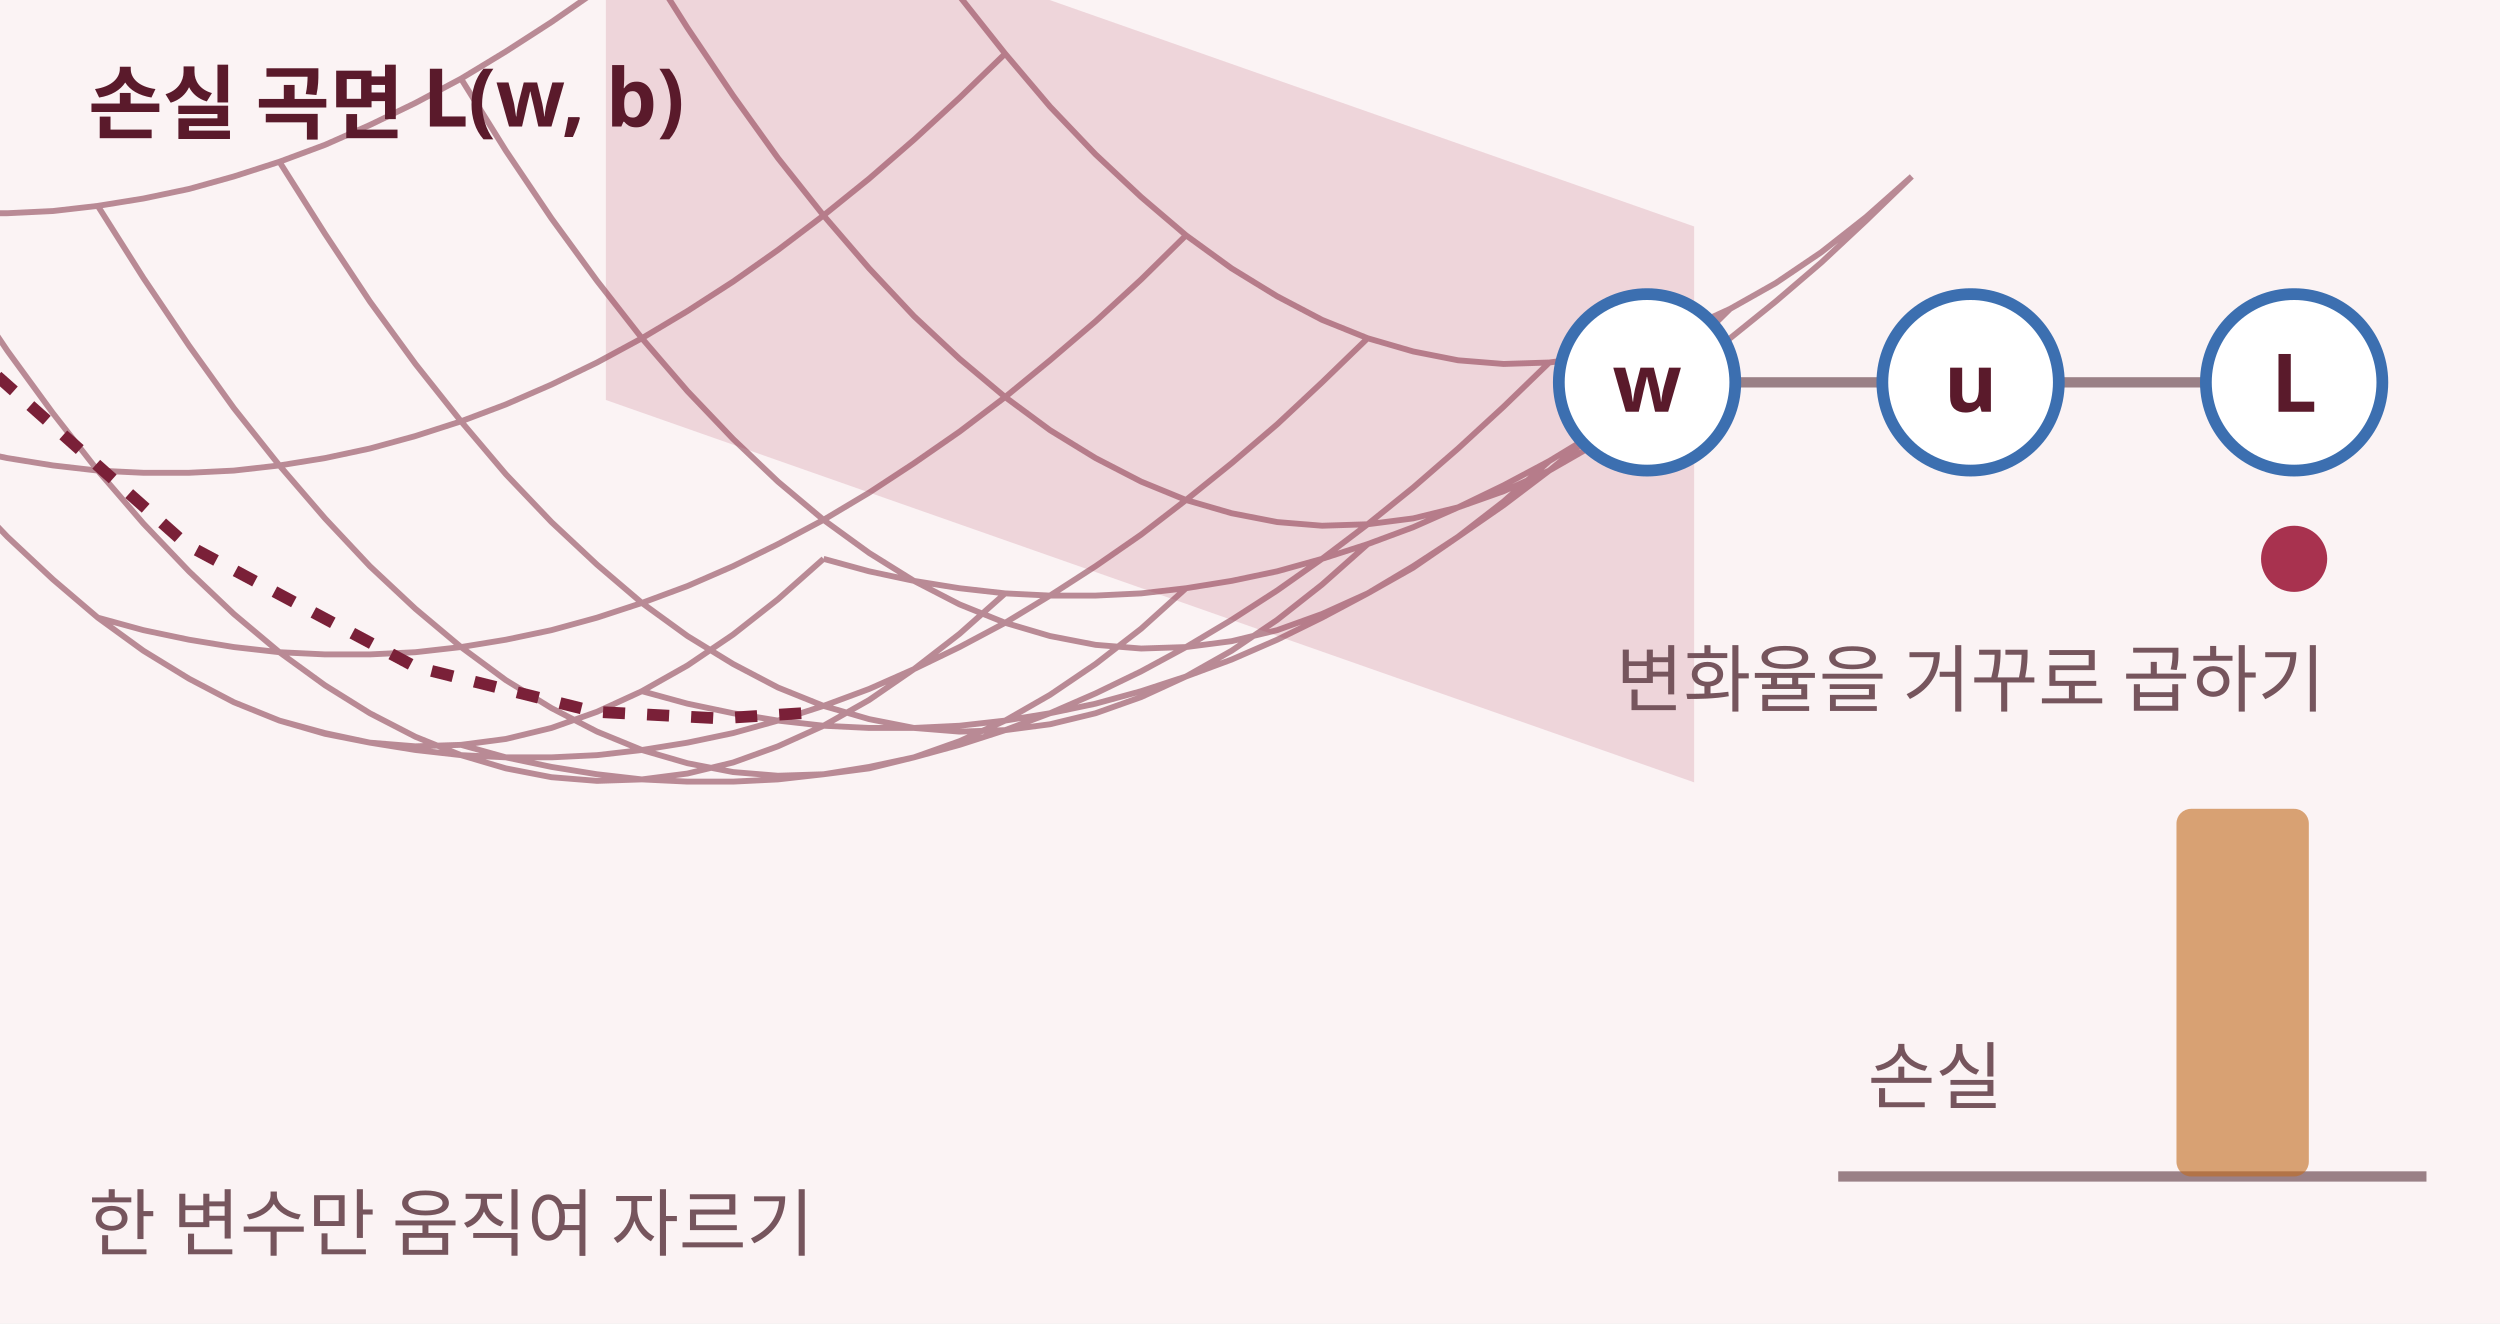
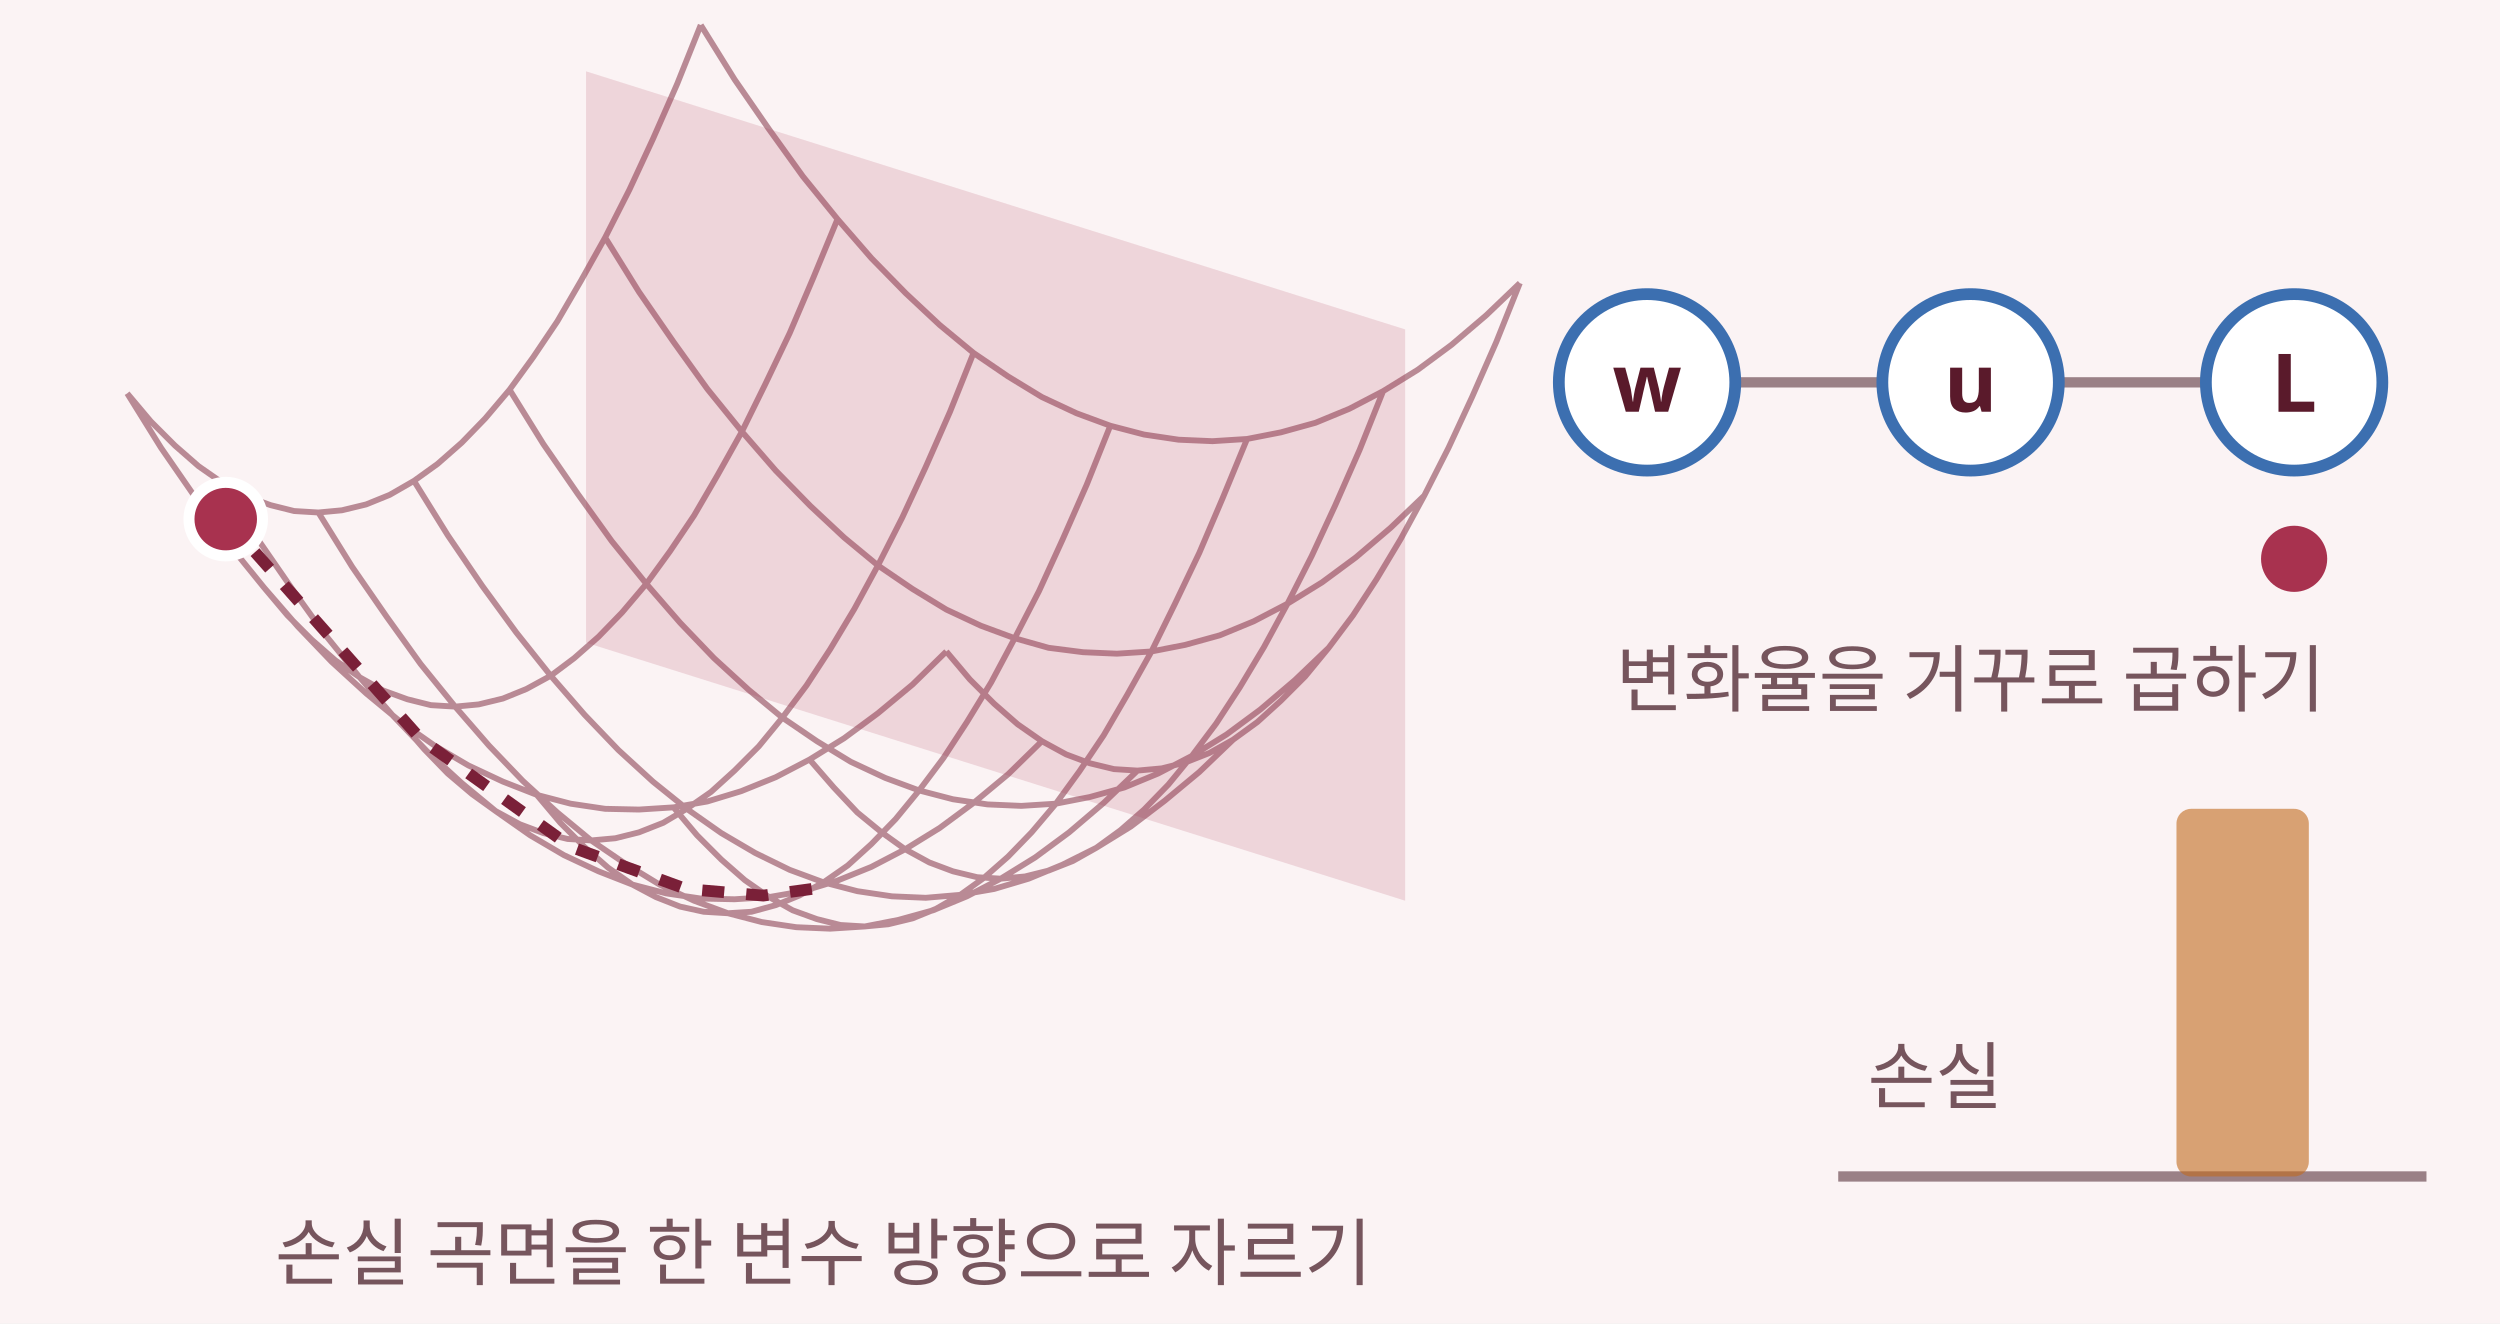
<svg xmlns="http://www.w3.org/2000/svg" class="dx-ill" viewBox="0 0 340 180" role="img" aria-label="그릇 모양 손실 곡면 위를 세로 면이 지나가며 단면을 자르고, 점 하나가 기울기 반대쪽으로 걸어 바닥에 닿는 동안 오른쪽 계산 그래프에서는 변화율이 손실에서 가중치 쪽으로 거꾸로 전해지는 과정을 보여 주는 시각적 비유">
  <style>
.dx-ill-bg{fill:#fbf3f4}
.dx-ill-mesh{stroke:#b98a95;stroke-width:.8;fill:none}
.dx-ill-wall{fill:#a8324f;opacity:.16;animation:dx-ill-slide 6s ease-in-out infinite alternate}
.dx-ill-path{stroke:#7a2038;stroke-width:1.6;fill:none;stroke-dasharray:3 3}
.dx-ill-dot{fill:#a8324f;stroke:#fff;stroke-width:1.5;animation:dx-ill-walk 6s ease-in-out infinite}
.dx-ill-label{font:600 11px sans-serif;fill:#5a1a2b}
.dx-ill-small{font:500 10px sans-serif;fill:#76555d}
.dx-ill-node{fill:#fff;stroke:#3c6fb0;stroke-width:1.6}
.dx-ill-edge{stroke:#9a8086;stroke-width:1.4;fill:none}
.dx-ill-pulse{fill:#a8324f;animation:dx-ill-back 6s linear infinite}
.dx-ill-bar{fill:#c26a1d;opacity:.6;transform-box:fill-box;transform-origin:center bottom;animation:dx-ill-loss 6s ease-in-out infinite}
- @keyframes dx-ill-slide{0%{transform:translate(0,0)}100%{transform:translate(-88.8px,31.2px)}}
- @keyframes dx-ill-walk{0%{transform:translate(0.0px,0.0px)}18%{transform:translate(39.2px,34.9px)}36%{transform:translate(70.3px,51.6px)}52%{transform:translate(94.7px,57.7px)}66%{transform:translate(111.7px,58.6px)}80%{transform:translate(122.8px,57.8px)}100%{transform:translate(122.8px,57.8px)}}
+ @keyframes dx-ill-slide{0%{transform:translate(0,0)}100%{transform:translate(-46.8px,30.1px)}}
+ @keyframes dx-ill-walk{0%{transform:translate(0.0px,0.0px)}18%{transform:translate(26.5px,29.9px)}36%{transform:translate(47.1px,44.6px)}52%{transform:translate(62.6px,50.3px)}66%{transform:translate(73.1px,51.2px)}80%{transform:translate(79.8px,50.3px)}100%{transform:translate(79.8px,50.3px)}}
@keyframes dx-ill-back{0%,10%{transform:translate(0,0);opacity:0}15%{opacity:1}45%{transform:translate(-44px,0);opacity:1}80%{transform:translate(-88px,0);opacity:1}90%,100%{transform:translate(-88px,0);opacity:0}}
@keyframes dx-ill-loss{0%{transform:scaleY(1)}18%{transform:scaleY(.6)}36%{transform:scaleY(.36)}52%{transform:scaleY(.2)}66%{transform:scaleY(.12)}80%,100%{transform:scaleY(.07)}}
html[data-motion=reduce] .dx-ill-wall,html[data-motion=reduce] .dx-ill-dot,html[data-motion=reduce] .dx-ill-pulse,html[data-motion=reduce] .dx-ill-bar{animation:none}
- html[data-motion=reduce] .dx-ill-dot{transform:translate(122.8px,57.8px)}
+ html[data-motion=reduce] .dx-ill-dot{transform:translate(79.8px,50.3px)}
html[data-motion=reduce] .dx-ill-bar{transform:scaleY(.07)}
- @media(prefers-reduced-motion:reduce){.dx-ill-wall,.dx-ill-dot,.dx-ill-pulse,.dx-ill-bar{animation:none}.dx-ill-dot{transform:translate(122.8px,57.8px)}.dx-ill-bar{transform:scaleY(.07)}}
+ @media(prefers-reduced-motion:reduce){.dx-ill-wall,.dx-ill-dot,.dx-ill-pulse,.dx-ill-bar{animation:none}.dx-ill-dot{transform:translate(79.8px,50.3px)}.dx-ill-bar{transform:scaleY(.07)}}
</style>
  <rect class="dx-ill-bg" width="340" height="180" />
-   <path class="dx-ill-mesh" d="M112.0 -28.0L105.8 -22.0L99.7 -16.3L93.5 -11.0L87.3 -6.0L81.2 -1.3L75.0 3.0L68.8 7.0L62.7 10.7L56.5 14.0L50.3 17.0L44.2 19.7L38.0 22.0L31.8 24.0L25.7 25.7L19.5 27.0L13.3 28.0L7.2 28.7L1.0 29.0L-5.2 29.0L-11.3 28.7L-17.5 28.0L-23.7 27.0L-29.8 25.7L-36.0 24.0M112.0 -28.0L118.2 -18.2L124.3 -9.0L130.5 -0.5L136.7 7.3L142.8 14.5L149.0 21.0L155.2 26.8L161.3 32.0L167.5 36.5L173.7 40.3L179.8 43.5L186.0 46.0L192.2 47.8L198.3 49.0L204.5 49.5L210.7 49.3L216.8 48.5L223.0 47.0L229.2 44.8L235.3 42.0L241.5 38.5L247.7 34.3L253.8 29.5L260.0 24.0M136.7 7.3L130.5 13.3L124.3 19.0L118.2 24.3L112.0 29.3L105.8 34.0L99.7 38.3L93.5 42.3L87.3 46.0L81.2 49.3L75.0 52.3L68.8 55.0L62.7 57.3L56.5 59.3L50.3 61.0L44.2 62.3L38.0 63.3L31.8 64.0L25.7 64.3L19.5 64.3L13.3 64.0L7.2 63.3L1.0 62.3L-5.2 61.0L-11.3 59.3M87.3 -6.0L93.5 3.8L99.7 13.0L105.8 21.5L112.0 29.3L118.2 36.5L124.3 43.0L130.5 48.8L136.7 54.0L142.8 58.5L149.0 62.3L155.2 65.5L161.3 68.0L167.5 69.8L173.7 71.0L179.8 71.5L186.0 71.3L192.2 70.5L198.3 69.0L204.5 66.8L210.7 64.0L216.8 60.5L223.0 56.3L229.2 51.5L235.3 46.0M161.3 32.0L155.2 38.0L149.0 43.7L142.8 49.0L136.7 54.0L130.5 58.7L124.3 63.0L118.2 67.0L112.0 70.7L105.8 74.0L99.7 77.0L93.5 79.7L87.3 82.0L81.2 84.0L75.0 85.7L68.8 87.0L62.7 88.0L56.5 88.7L50.3 89.0L44.2 89.0L38.0 88.7L31.8 88.0L25.7 87.0L19.5 85.7L13.3 84.0M62.7 10.7L68.8 20.5L75.0 29.7L81.2 38.2L87.3 46.0L93.5 53.2L99.7 59.7L105.8 65.5L112.0 70.7L118.2 75.2L124.3 79.0L130.5 82.2L136.7 84.7L142.8 86.5L149.0 87.7L155.2 88.2L161.3 88.0L167.5 87.2L173.7 85.7L179.8 83.5L186.0 80.7L192.2 77.2L198.3 73.0L204.5 68.2L210.7 62.7M186.0 46.0L179.8 52.0L173.7 57.7L167.5 63.0L161.3 68.0L155.2 72.7L149.0 77.0L142.8 81.0L136.7 84.7L130.5 88.0L124.3 91.0L118.2 93.7L112.0 96.0L105.8 98.0L99.7 99.7L93.5 101.0L87.3 102.0L81.2 102.7L75.0 103.0L68.8 103.0L62.7 102.7L56.5 102.0L50.3 101.0L44.2 99.7L38.0 98.0M38.0 22.0L44.2 31.8L50.3 41.0L56.5 49.5L62.7 57.3L68.8 64.5L75.0 71.0L81.2 76.8L87.3 82.0L93.5 86.5L99.7 90.3L105.8 93.5L112.0 96.0L118.2 97.8L124.3 99.0L130.5 99.5L136.7 99.3L142.8 98.5L149.0 97.0L155.2 94.8L161.3 92.0L167.5 88.5L173.7 84.3L179.8 79.5L186.0 74.0M210.7 49.3L204.5 55.3L198.3 61.0L192.2 66.3L186.0 71.3L179.8 76.0L173.7 80.3L167.5 84.3L161.3 88.0L155.2 91.3L149.0 94.3L142.8 97.0L136.7 99.3L130.5 101.3L124.3 103.0L118.2 104.3L112.0 105.3L105.8 106.0L99.7 106.3L93.5 106.3L87.3 106.0L81.2 105.3L75.0 104.3L68.8 103.0L62.7 101.3M13.3 28.0L19.5 37.8L25.7 47.0L31.8 55.5L38.0 63.3L44.2 70.5L50.3 77.0L56.5 82.8L62.7 88.0L68.8 92.5L75.0 96.3L81.2 99.5L87.3 102.0L93.5 103.8L99.7 105.0L105.8 105.5L112.0 105.3L118.2 104.5L124.3 103.0L130.5 100.8L136.7 98.0L142.8 94.5L149.0 90.3L155.2 85.5L161.3 80.0M235.3 42.0L229.2 48.0L223.0 53.7L216.8 59.0L210.7 64.0L204.5 68.7L198.3 73.0L192.2 77.0L186.0 80.7L179.8 84.0L173.7 87.0L167.5 89.7L161.3 92.0L155.2 94.0L149.0 95.7L142.8 97.0L136.7 98.0L130.5 98.7L124.3 99.0L118.2 99.0L112.0 98.7L105.8 98.0L99.7 97.0L93.5 95.7L87.3 94.0M-11.3 28.7L-5.2 38.5L1.0 47.7L7.2 56.2L13.3 64.0L19.5 71.2L25.7 77.7L31.8 83.5L38.0 88.7L44.2 93.2L50.3 97.0L56.5 100.2L62.7 102.7L68.8 104.5L75.0 105.7L81.2 106.2L87.3 106.0L93.5 105.2L99.7 103.7L105.8 101.5L112.0 98.7L118.2 95.2L124.3 91.0L130.5 86.2L136.7 80.7M260.0 24.0L253.8 30.0L247.7 35.7L241.5 41.0L235.3 46.0L229.2 50.7L223.0 55.0L216.8 59.0L210.7 62.7L204.5 66.0L198.3 69.0L192.2 71.7L186.0 74.0L179.8 76.0L173.7 77.7L167.5 79.0L161.3 80.0L155.2 80.7L149.0 81.0L142.8 81.0L136.7 80.7L130.5 80.0L124.3 79.0L118.2 77.7L112.0 76.0M-36.0 24.0L-29.8 33.8L-23.7 43.0L-17.5 51.5L-11.3 59.3L-5.2 66.5L1.0 73.0L7.2 78.8L13.3 84.0L19.5 88.5L25.7 92.3L31.8 95.5L38.0 98.0L44.2 99.8L50.3 101.0L56.5 101.5L62.7 101.3L68.8 100.5L75.0 99.0L81.2 96.8L87.3 94.0L93.5 90.5L99.7 86.3L105.8 81.5L112.0 76.0" />
-   <path class="dx-ill-wall" d="M82.4 54.4L230.4 106.4L230.4 30.8L82.4 -21.2Z" />
-   <path class="dx-ill-path" d="M-13.8 39.2L25.4 74.1L56.5 90.7L80.9 96.8L97.9 97.7L109.0 97.0" />
-   <circle class="dx-ill-dot" cx="-13.8" cy="39.2" r="5" />
-   <text class="dx-ill-label" x="12" y="18">손실 곡면 L(w, b)</text>
-   <text class="dx-ill-small" x="12" y="170">한 변수만 움직여 자르기</text>
+   <path class="dx-ill-mesh" d="M95.3 3.4L92.1 11.4L88.8 18.9L85.6 25.8L82.3 32.3L79.0 38.2L75.8 43.7L72.5 48.6L69.3 53.0L66.0 56.9L62.8 60.2L59.5 63.1L56.3 65.4L53.0 67.3L49.8 68.6L46.5 69.4L43.3 69.7L40.0 69.5L36.8 68.7L33.5 67.5L30.3 65.7L27.0 63.4L23.8 60.6L20.5 57.3L17.3 53.5M95.3 3.4L99.9 10.8L104.6 17.6L109.2 24.0L113.9 29.8L118.5 35.1L123.2 39.9L127.8 44.2L132.4 48.0L137.1 51.2L141.7 54.0L146.4 56.2L151.0 57.9L155.6 59.1L160.3 59.8L164.9 60.0L169.6 59.7L174.2 58.8L178.9 57.5L183.5 55.6L188.1 53.2L192.8 50.3L197.4 46.9L202.1 42.9L206.7 38.5M113.9 29.8L110.6 37.8L107.4 45.3L104.1 52.2L100.9 58.7L97.6 64.6L94.4 70.1L91.1 75.0L87.9 79.4L84.6 83.3L81.4 86.6L78.1 89.5L74.9 91.9L71.6 93.7L68.4 95.0L65.1 95.8L61.9 96.1L58.6 95.9L55.4 95.1L52.1 93.9L48.9 92.1L45.6 89.8L42.4 87.0L39.1 83.7L35.9 79.9M82.3 32.3L86.9 39.7L91.6 46.5L96.2 52.9L100.9 58.7L105.5 64.0L110.2 68.8L114.8 73.1L119.4 76.9L124.1 80.1L128.7 82.9L133.4 85.1L138.0 86.8L142.6 88.1L147.3 88.7L151.9 88.9L156.6 88.6L161.2 87.7L165.9 86.4L170.5 84.5L175.1 82.1L179.8 79.2L184.4 75.8L189.1 71.8L193.7 67.4M132.4 48.0L129.2 56.0L125.9 63.5L122.7 70.4L119.4 76.9L116.2 82.8L112.9 88.3L109.7 93.2L106.4 97.6L103.2 101.5L99.9 104.8L96.7 107.7L93.4 110.0L90.2 111.9L86.9 113.2L83.7 114.0L80.4 114.3L77.2 114.1L73.9 113.3L70.7 112.1L67.4 110.3L64.2 108.0L60.9 105.2L57.7 101.9L54.4 98.1M69.3 53.0L73.9 60.4L78.6 67.2L83.2 73.6L87.9 79.4L92.5 84.7L97.1 89.5L101.8 93.8L106.4 97.6L111.1 100.8L115.7 103.6L120.4 105.8L125.0 107.5L129.6 108.7L134.3 109.4L138.9 109.6L143.6 109.3L148.2 108.4L152.9 107.1L157.5 105.2L162.1 102.8L166.8 99.9L171.4 96.5L176.1 92.5L180.7 88.1M151.0 57.9L147.8 65.9L144.5 73.4L141.3 80.4L138.0 86.8L134.8 92.8L131.5 98.2L128.3 103.1L125.0 107.5L121.8 111.4L118.5 114.8L115.3 117.7L112.0 120.0L108.7 121.8L105.5 123.1L102.2 124.0L99.0 124.2L95.7 124.0L92.5 123.3L89.2 122.0L86.0 120.3L82.7 118.0L79.5 115.2L76.2 111.9L73.0 108.1M56.3 65.4L60.9 72.8L65.6 79.7L70.2 86.0L74.9 91.9L79.5 97.2L84.1 102.0L88.8 106.3L93.4 110.0L98.1 113.3L102.7 116.0L107.4 118.3L112.0 120.0L116.6 121.2L121.3 121.9L125.9 122.1L130.6 121.7L135.2 120.9L139.9 119.5L144.5 117.6L149.1 115.3L153.8 112.4L158.4 108.9L163.1 105.0L167.7 100.6M169.6 59.7L166.3 67.7L163.1 75.2L159.8 82.1L156.6 88.6L153.3 94.5L150.1 100.0L146.8 104.9L143.6 109.3L140.3 113.2L137.1 116.5L133.8 119.4L130.6 121.7L127.3 123.6L124.1 124.9L120.8 125.7L117.6 126.0L114.3 125.8L111.1 125.0L107.8 123.8L104.6 122.0L101.3 119.7L98.1 116.9L94.8 113.6L91.6 109.8M43.3 69.7L47.9 77.1L52.6 83.9L57.2 90.3L61.9 96.1L66.5 101.4L71.1 106.2L75.8 110.5L80.4 114.3L85.1 117.5L89.7 120.3L94.4 122.5L99.0 124.2L103.6 125.4L108.3 126.1L112.9 126.3L117.6 126.0L122.2 125.1L126.9 123.8L131.5 121.9L136.1 119.5L140.8 116.6L145.4 113.2L150.1 109.2L154.7 104.8M188.1 53.2L184.9 61.2L181.6 68.7L178.4 75.6L175.1 82.1L171.9 88.0L168.6 93.5L165.4 98.4L162.1 102.8L158.9 106.7L155.6 110.1L152.4 112.9L149.1 115.3L145.9 117.1L142.6 118.4L139.4 119.2L136.1 119.5L132.9 119.3L129.6 118.5L126.4 117.3L123.1 115.5L119.9 113.2L116.6 110.5L113.4 107.1L110.1 103.3M30.3 65.7L34.9 73.1L39.6 79.9L44.2 86.3L48.9 92.1L53.5 97.4L58.1 102.2L62.8 106.5L67.4 110.3L72.1 113.6L76.7 116.3L81.4 118.5L86.0 120.3L90.6 121.5L95.3 122.2L99.9 122.3L104.6 122.0L109.2 121.2L113.8 119.8L118.5 117.9L123.1 115.5L127.8 112.6L132.4 109.2L137.1 105.3L141.7 100.8M206.7 38.5L203.5 46.5L200.2 54.0L197.0 60.9L193.7 67.4L190.5 73.3L187.2 78.8L184.0 83.7L180.7 88.1L177.5 92.0L174.2 95.3L171.0 98.2L167.7 100.6L164.5 102.4L161.2 103.7L158.0 104.5L154.7 104.8L151.5 104.6L148.2 103.8L145.0 102.6L141.7 100.8L138.4 98.5L135.2 95.7L131.9 92.4L128.7 88.6M17.3 53.5L21.9 60.9L26.6 67.7L31.2 74.1L35.9 79.9L40.5 85.2L45.1 90.0L49.8 94.3L54.4 98.1L59.1 101.4L63.7 104.1L68.4 106.3L73.0 108.1L77.6 109.3L82.3 110.0L86.9 110.1L91.6 109.8L96.2 109.0L100.8 107.6L105.5 105.7L110.1 103.3L114.8 100.4L119.4 97.0L124.1 93.1L128.7 88.6" />
+   <path class="dx-ill-wall" d="M79.7 87.4L191.1 122.5L191.1 44.8L79.7 9.7Z" />
+   <path class="dx-ill-path" d="M30.7 70.6L57.2 100.5L77.7 115.2L93.3 120.9L103.8 121.8L110.4 120.9" />
+   <circle class="dx-ill-dot" cx="30.7" cy="70.6" r="5" />
+   <text class="dx-ill-small" x="112" y="174" text-anchor="middle">손실 곡면을 한 변수 방향으로 자르기</text>
  <path class="dx-ill-edge" d="M236 52H256M280 52H300" />
  <circle class="dx-ill-node" cx="224" cy="52" r="12" />
  <circle class="dx-ill-node" cx="268" cy="52" r="12" />
  <circle class="dx-ill-node" cx="312" cy="52" r="12" />
  <text class="dx-ill-label" x="224" y="56" text-anchor="middle">w</text>
  <text class="dx-ill-label" x="268" y="56" text-anchor="middle">u</text>
  <text class="dx-ill-label" x="312" y="56" text-anchor="middle">L</text>
  <circle class="dx-ill-pulse" cx="312" cy="76" r="4.5" />
  <text class="dx-ill-small" x="268" y="96" text-anchor="middle">변화율을 거꾸로 곱하기</text>
  <path class="dx-ill-edge" d="M250 160H330" />
  <rect class="dx-ill-bar" x="296" y="110" width="18" height="50" rx="2" />
  <text class="dx-ill-small" x="254" y="150">손실</text>
</svg>
